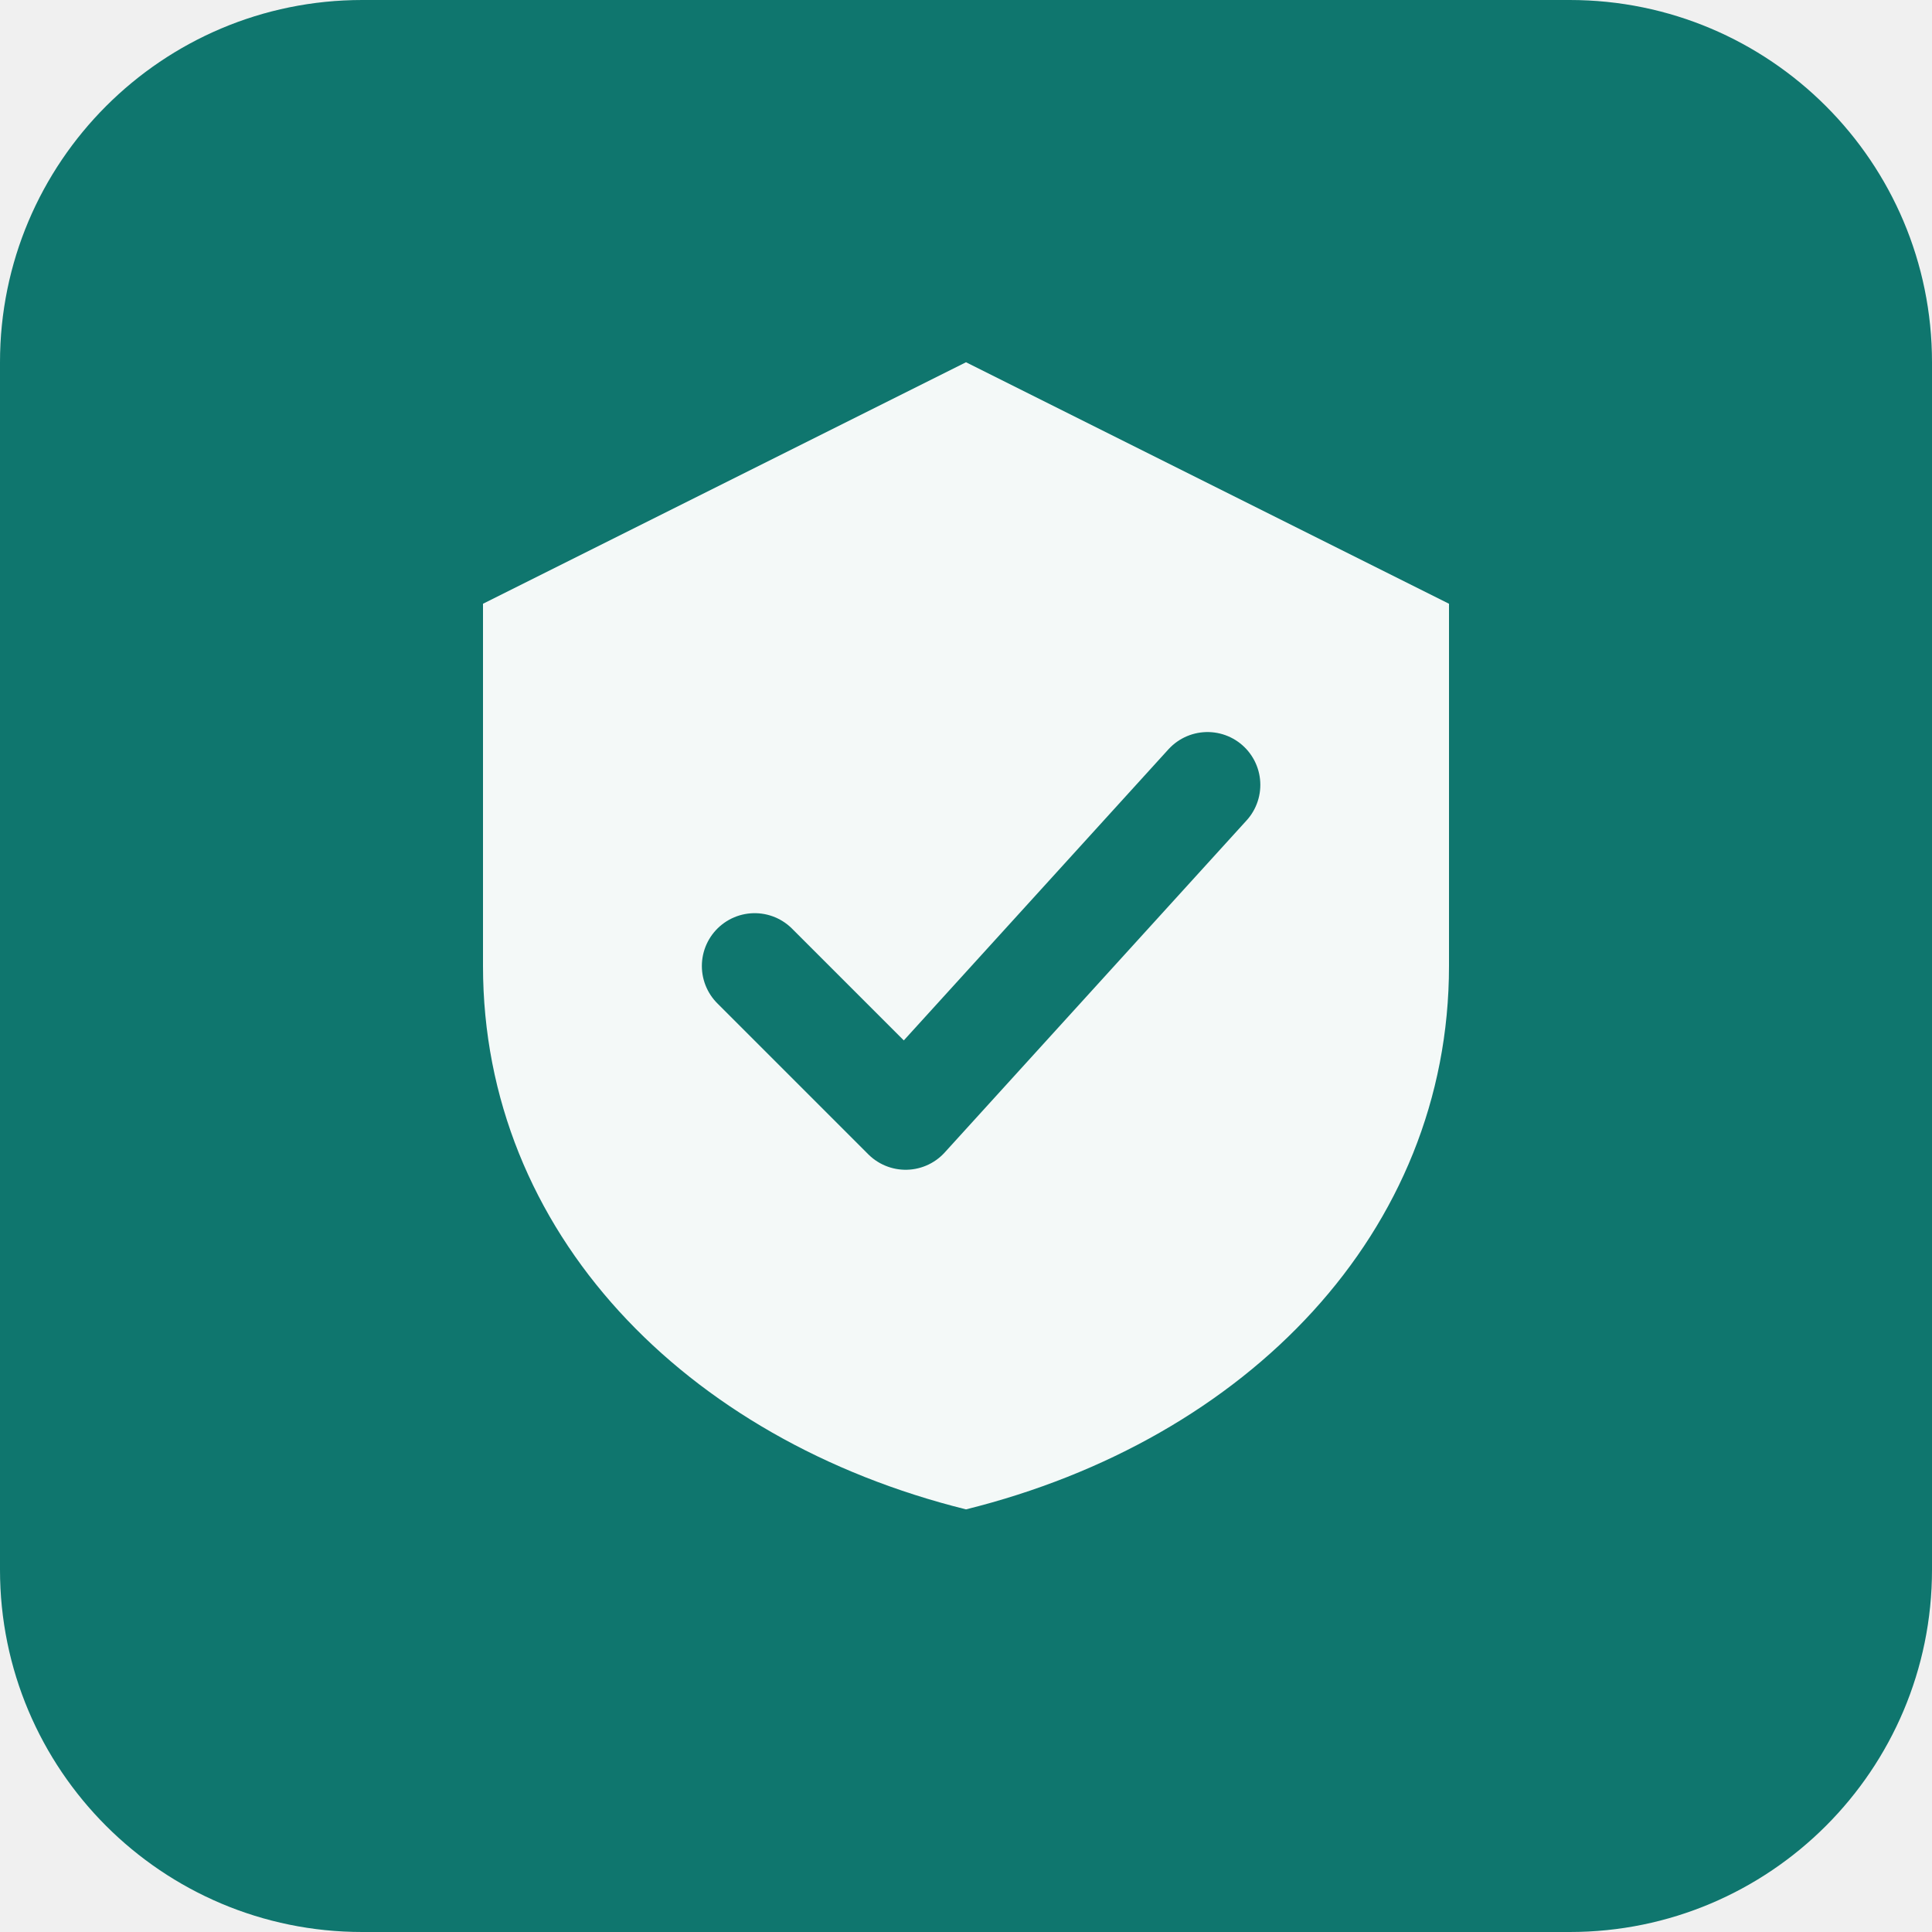
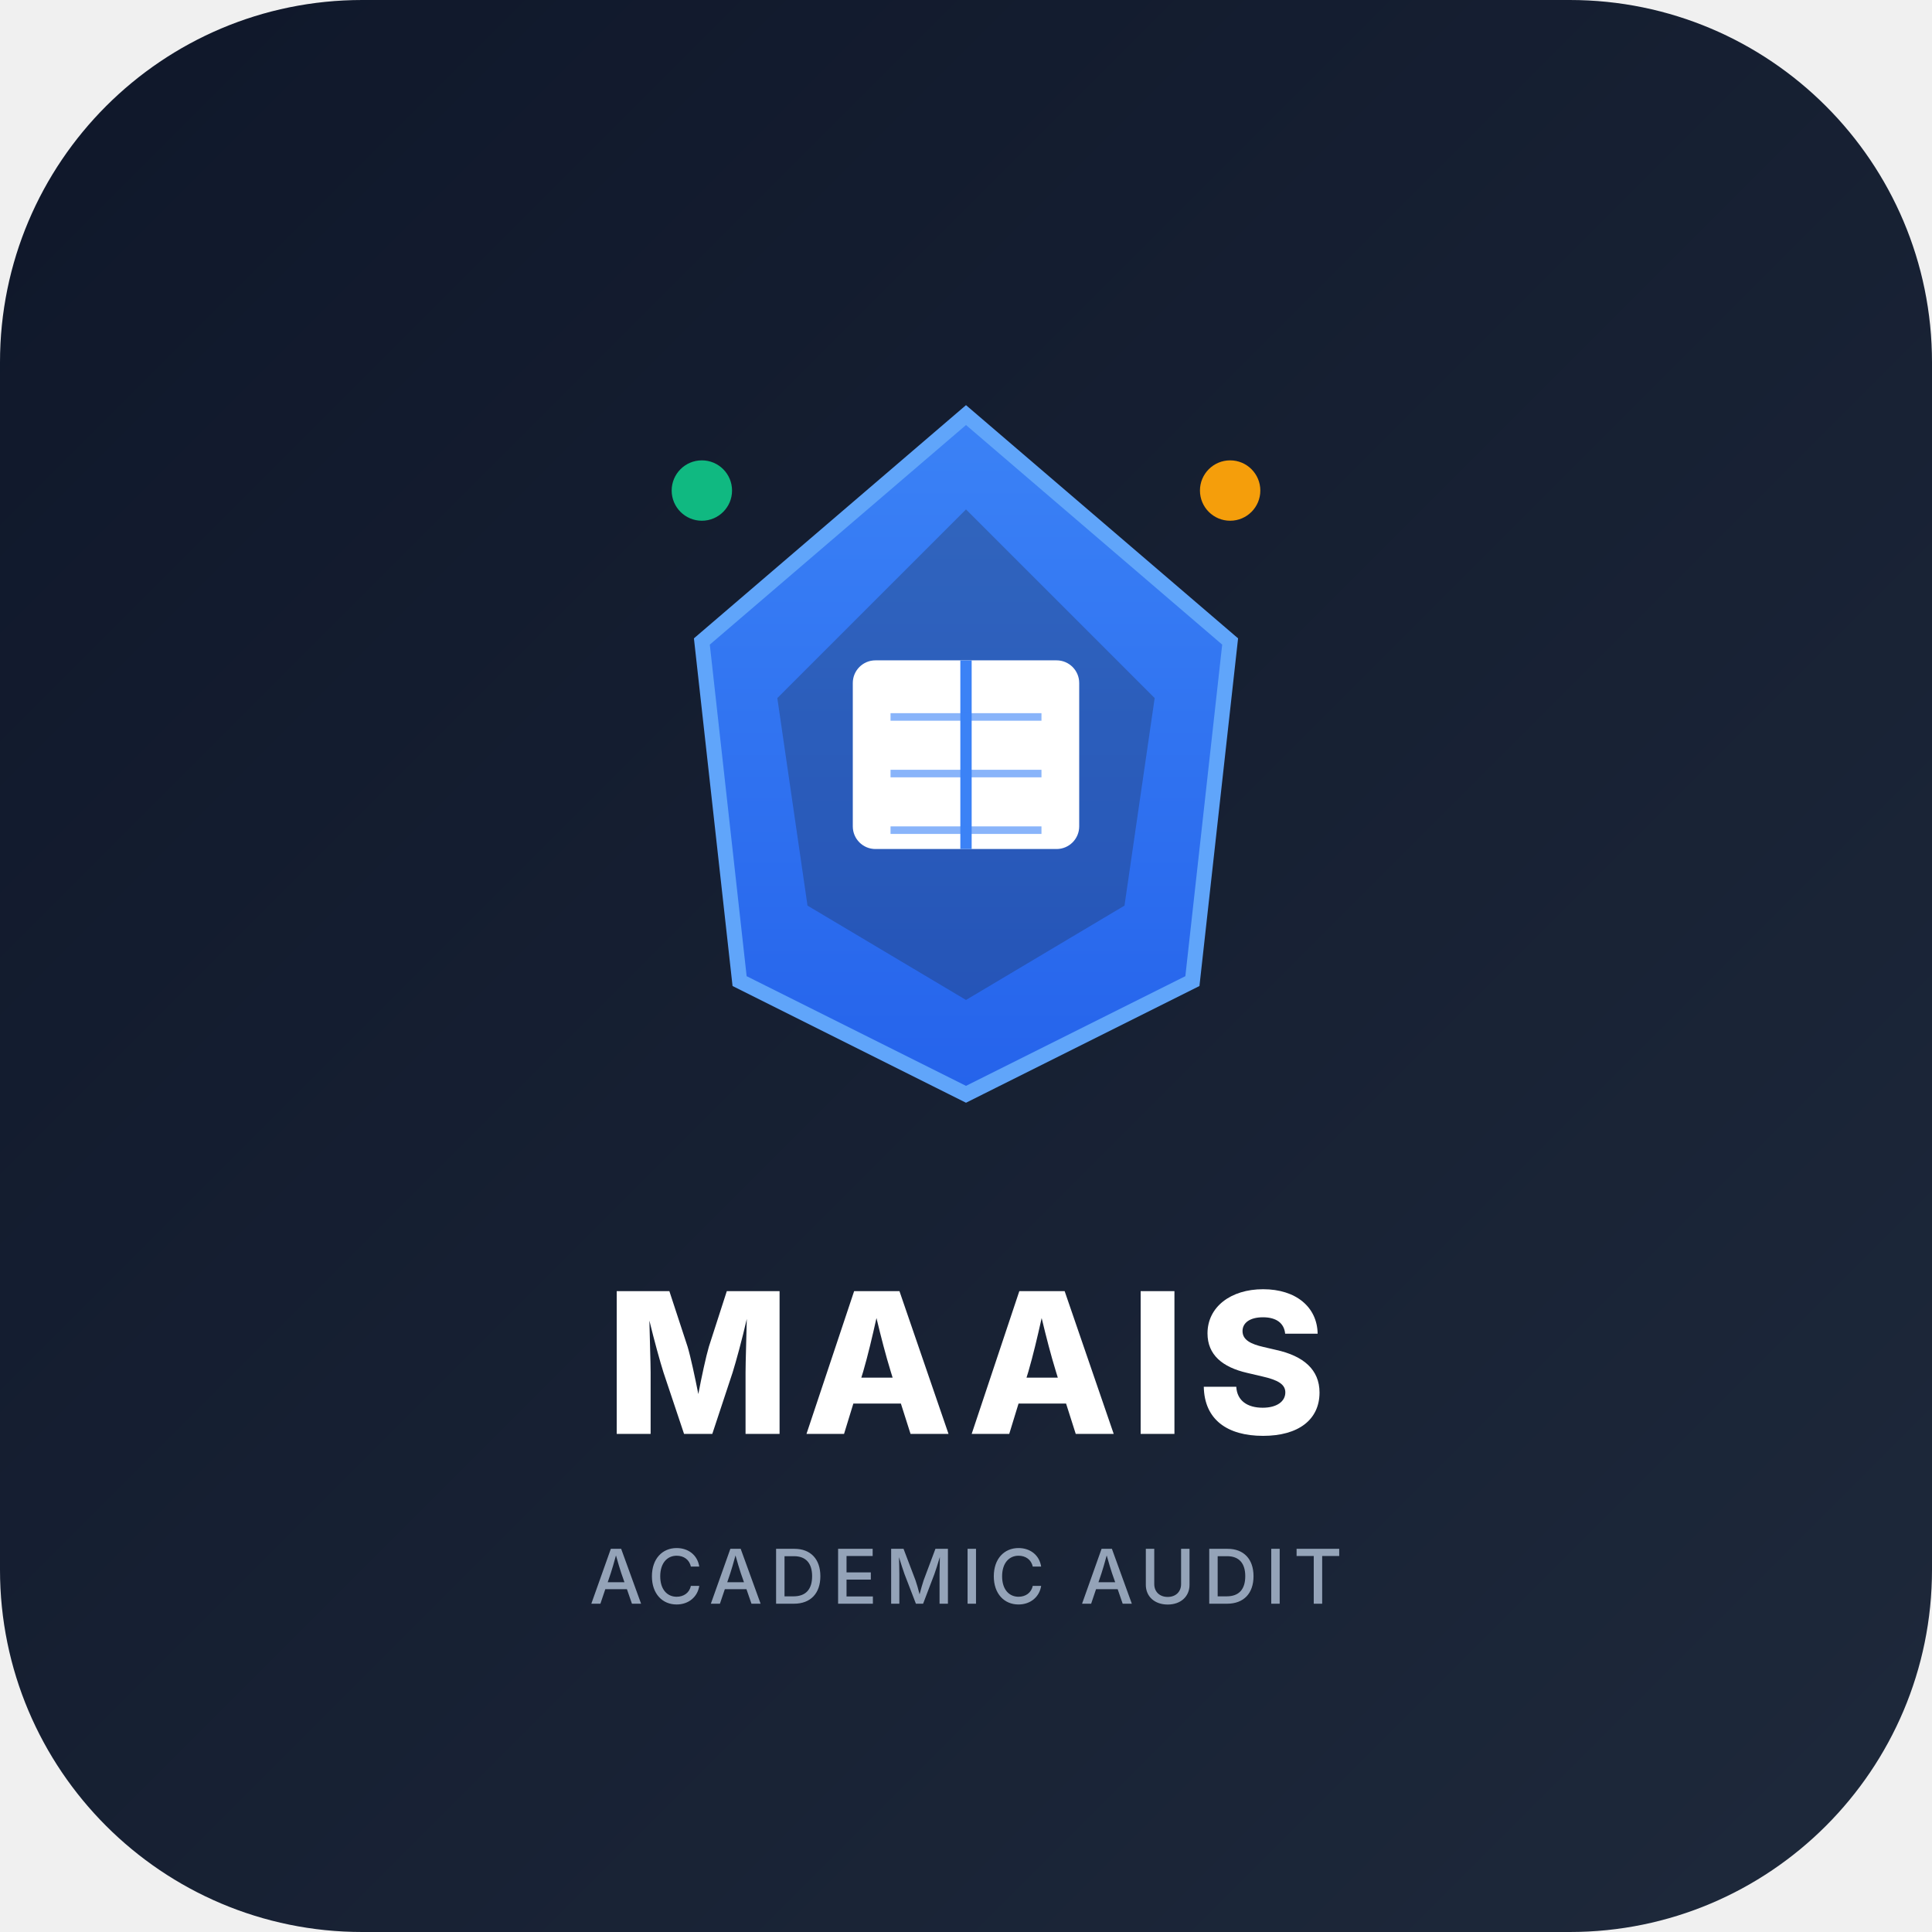
- <svg xmlns="http://www.w3.org/2000/svg" viewBox="0 0 512 512" width="512" height="512">
-   <rect width="512" height="512" rx="96" fill="#0f766e" />
-   <path d="M256 96l128 64v96c0 70.5-53.5 125.5-128 144-74.5-18.5-128-73.5-128-144v-96l128-64z" fill="#ffffff" opacity="0.95" />
-   <path d="M200 256l40 40 80-88" fill="none" stroke="#0f766e" stroke-width="28" stroke-linecap="round" stroke-linejoin="round" />
+ <svg xmlns="http://www.w3.org/2000/svg" width="512" height="512" viewBox="0 0 512 512">
+   <defs>
+     <linearGradient id="bg" x1="0%" y1="0%" x2="100%" y2="100%">
+       <stop offset="0%" style="stop-color:#0f172a;stop-opacity:1" />
+       <stop offset="100%" style="stop-color:#1e293b;stop-opacity:1" />
+     </linearGradient>
+     <linearGradient id="shield" x1="0%" y1="0%" x2="0%" y2="100%">
+       <stop offset="0%" style="stop-color:#3b82f6;stop-opacity:1" />
+       <stop offset="100%" style="stop-color:#2563eb;stop-opacity:1" />
+     </linearGradient>
+   </defs>
+   <rect width="512" height="512" rx="96" fill="url(#bg)" />
+   <g transform="translate(256, 200)">
+     <path d="M 0 -90 L 70 -30 L 60 60 L 0 90 L -60 60 L -70 -30 Z" fill="url(#shield)" stroke="#60a5fa" stroke-width="4" />
+     <path d="M 0 -65 L 50 -15 L 42 40 L 0 65 L -42 40 L -50 -15 Z" fill="#1e293b" opacity="0.3" />
+   </g>
+   <g transform="translate(256, 200)">
+     <rect x="-30" y="-25" width="60" height="50" rx="6" fill="#ffffff" />
+     <line x1="0" y1="-25" x2="0" y2="25" stroke="#3b82f6" stroke-width="3" />
+     <line x1="-20" y1="-10" x2="20" y2="-10" stroke="#3b82f6" stroke-width="2" opacity="0.6" />
+     <line x1="-20" y1="5" x2="20" y2="5" stroke="#3b82f6" stroke-width="2" opacity="0.6" />
+     <line x1="-20" y1="20" x2="20" y2="20" stroke="#3b82f6" stroke-width="2" opacity="0.6" />
+   </g>
+   <circle cx="186" cy="130" r="8" fill="#10b981" />
+   <circle cx="326" cy="130" r="8" fill="#f59e0b" />
+   <text x="256" y="380" font-family="Inter, -apple-system, BlinkMacSystemFont, 'Segoe UI', Roboto, sans-serif" font-size="52" font-weight="800" fill="#ffffff" text-anchor="middle" letter-spacing="3">MAAIS</text>
+   <text x="256" y="425" font-family="Inter, -apple-system, BlinkMacSystemFont, 'Segoe UI', Roboto, sans-serif" font-size="20" font-weight="500" fill="#94a3b8" text-anchor="middle" letter-spacing="2">ACADEMIC AUDIT</text>
</svg>
